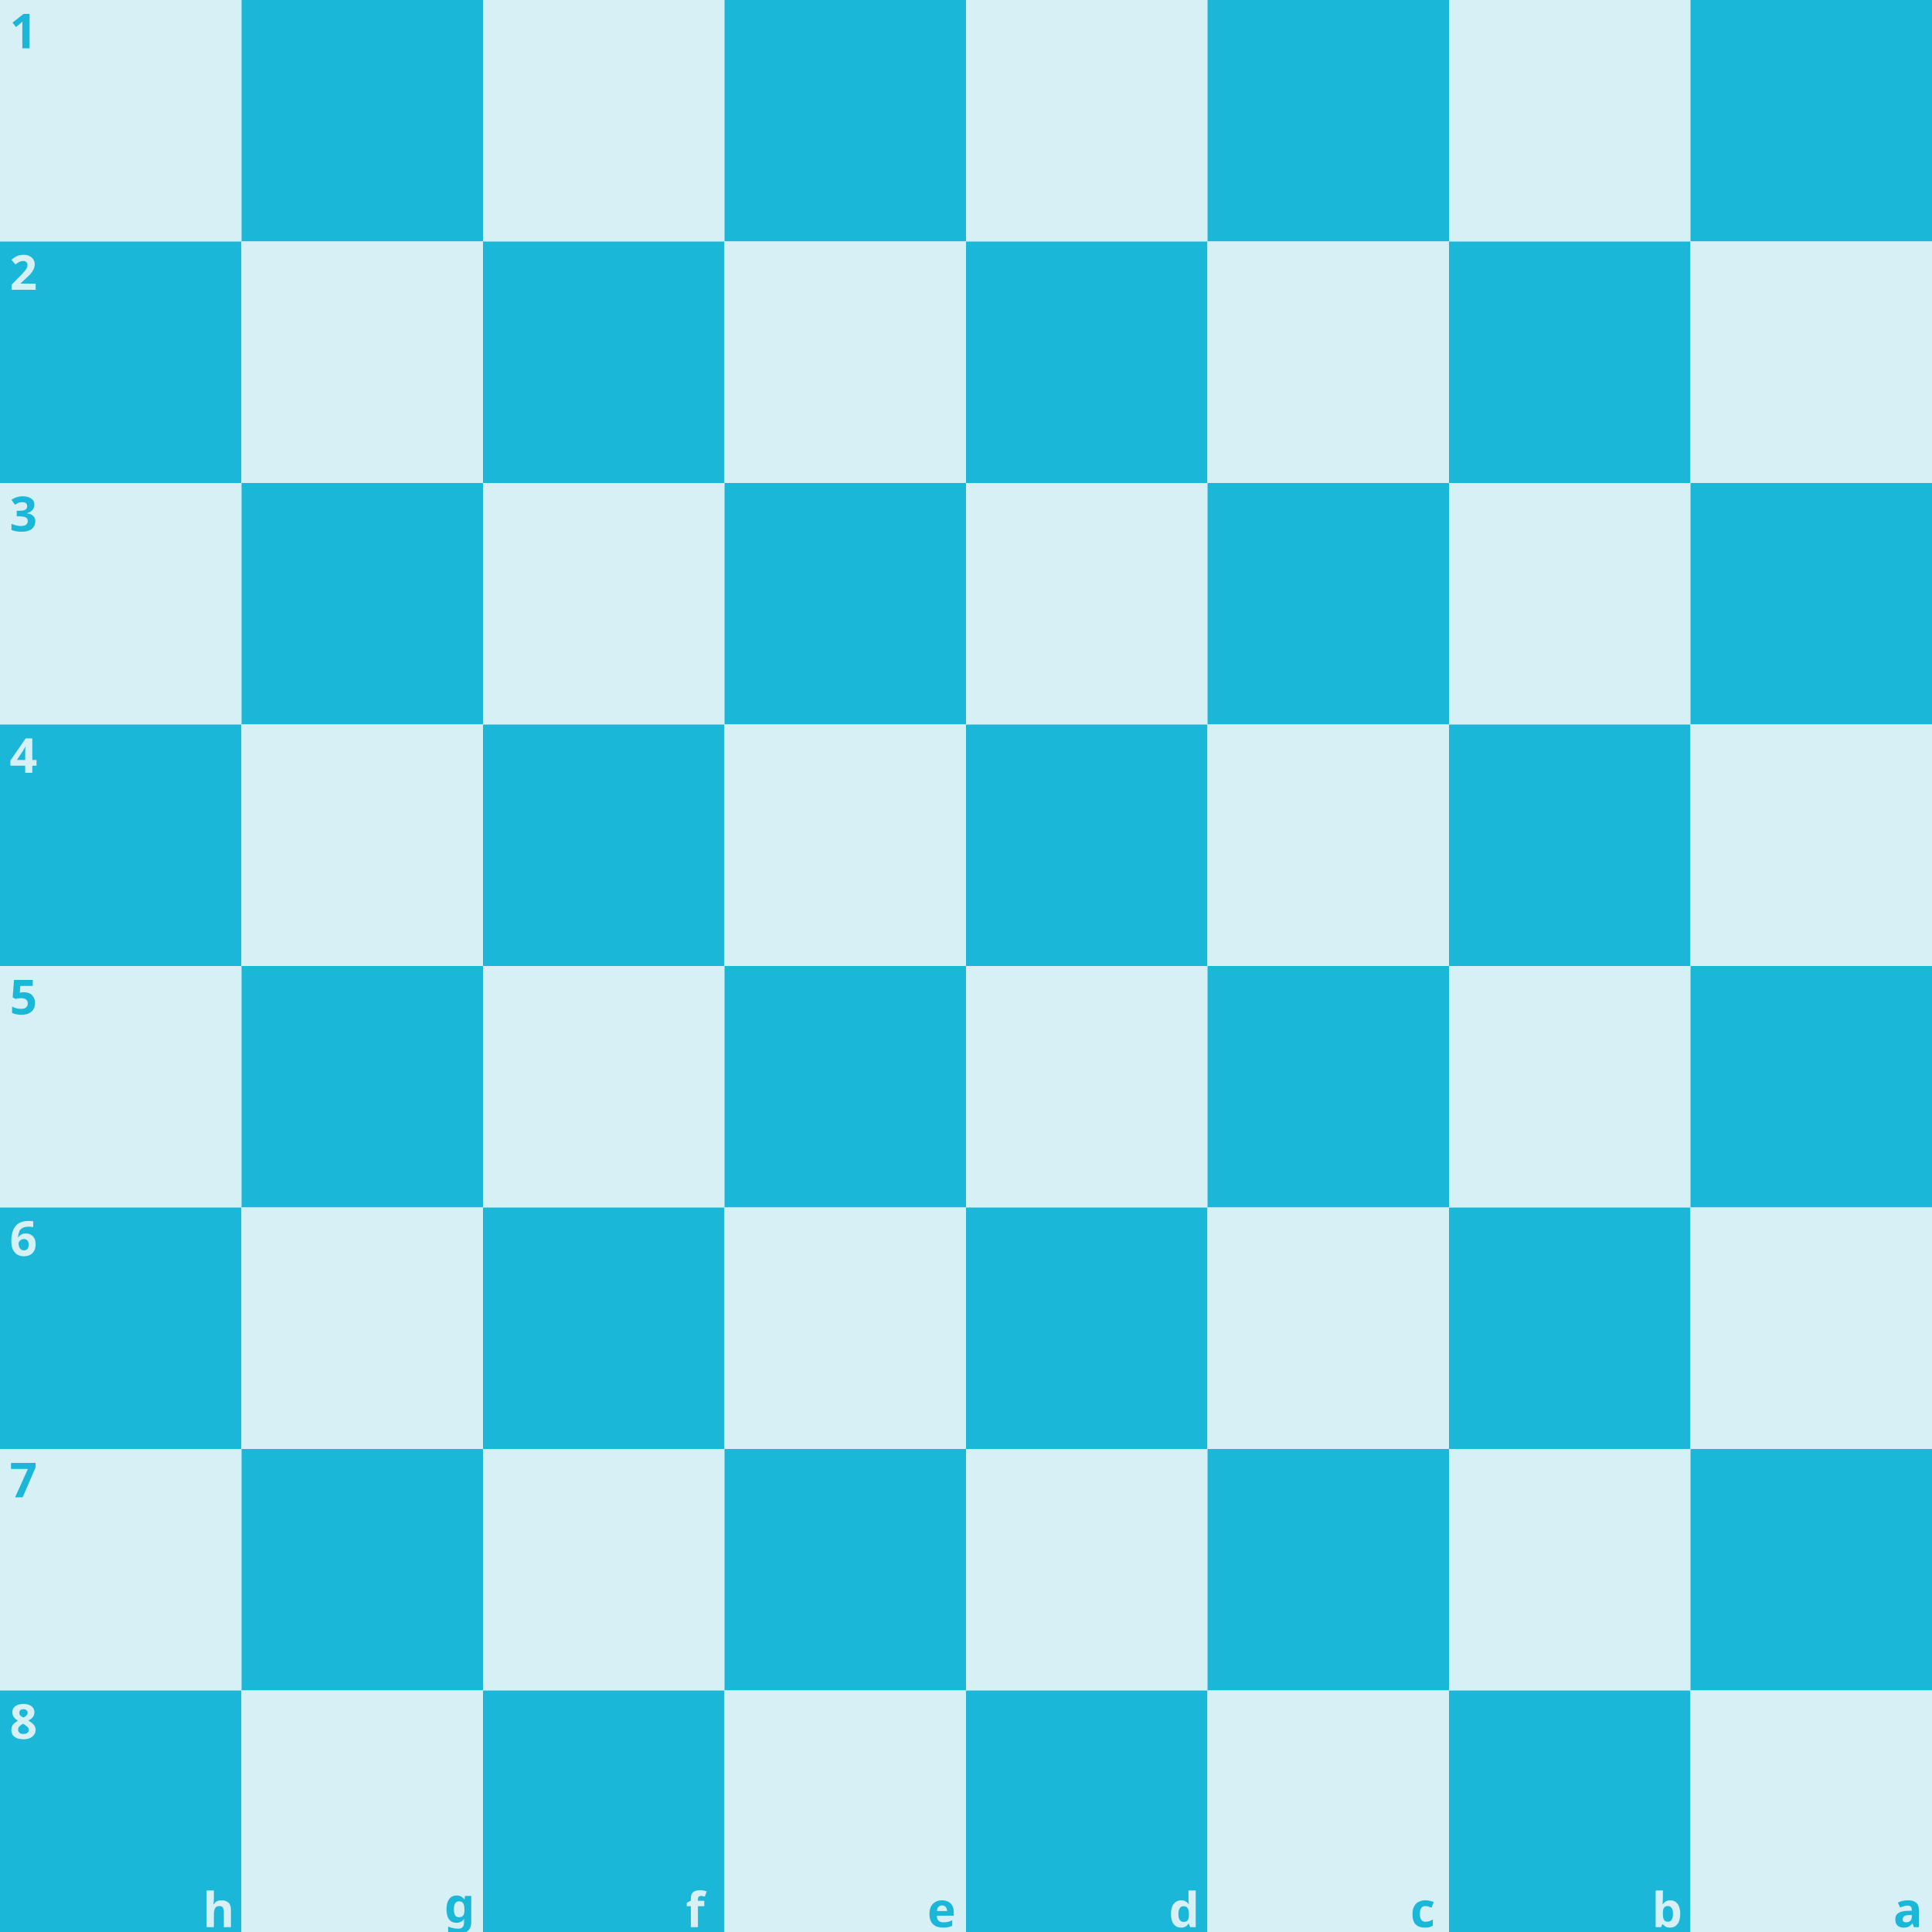
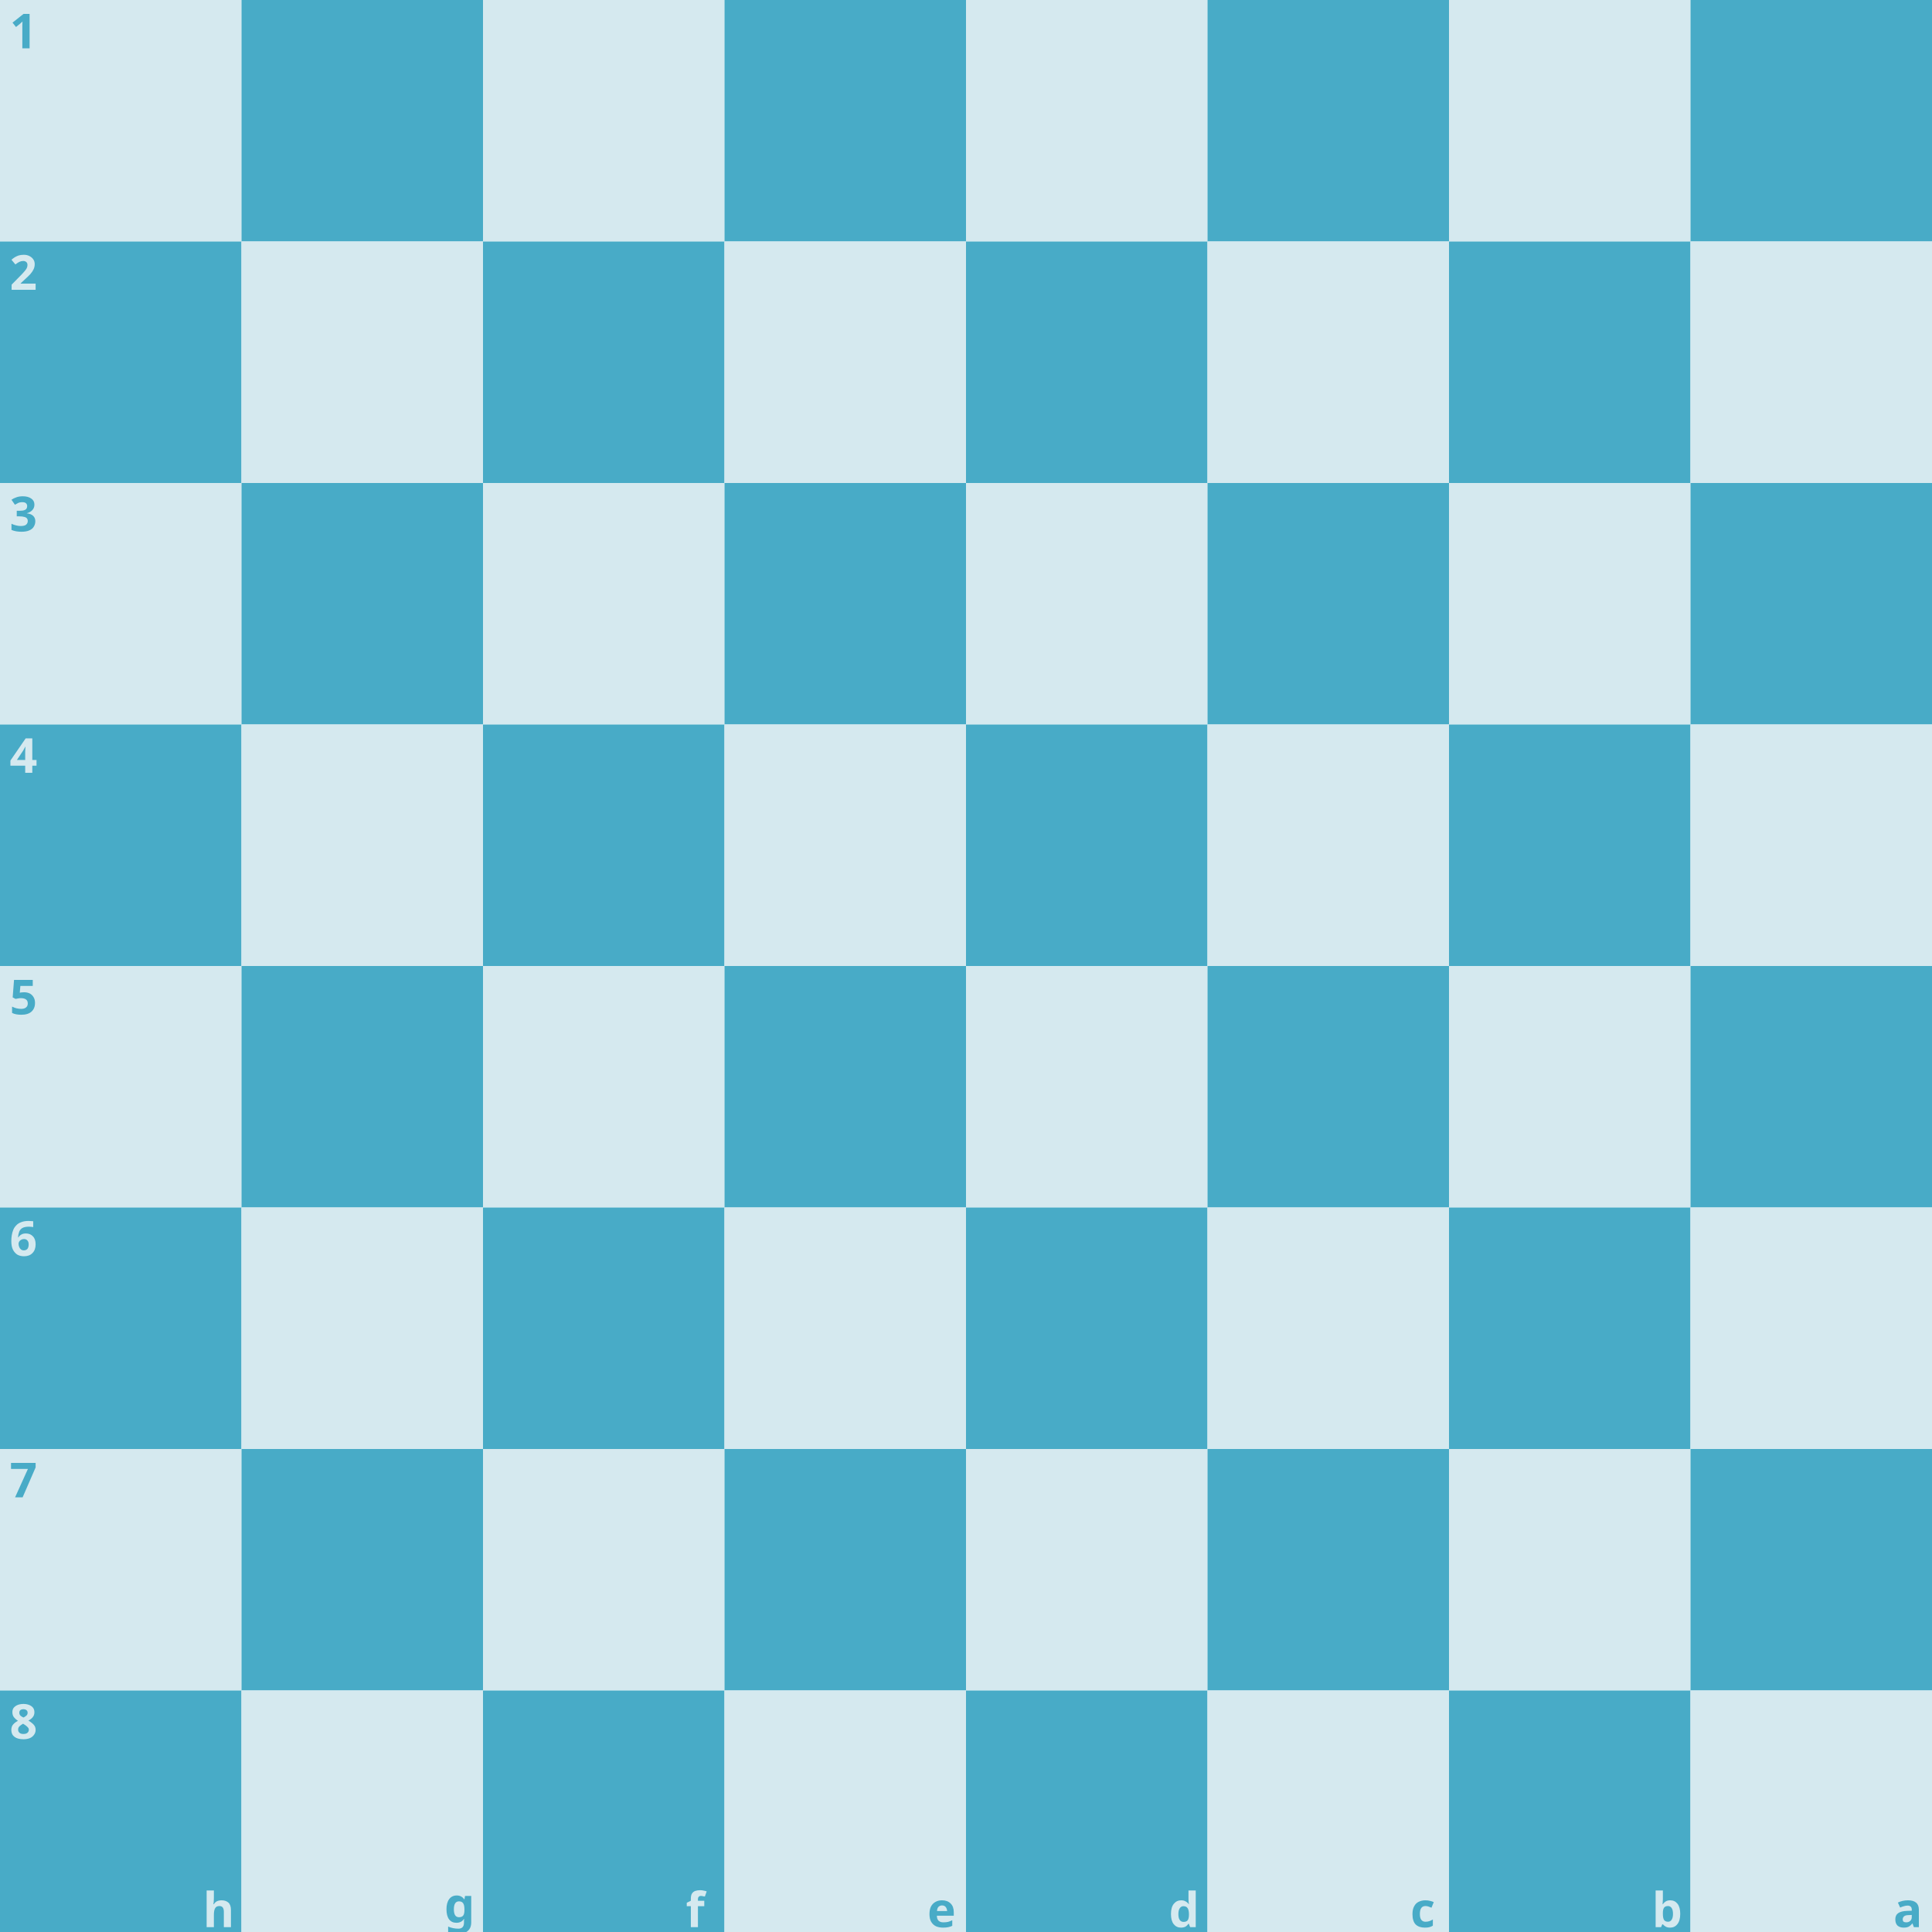
<svg xmlns="http://www.w3.org/2000/svg" version="1.1" id="Layer_1" x="0px" y="0px" viewBox="0 0 200 200" xml:space="preserve">
  <style type="text/css">
- 	.st0{fill:#d6f0f6;}
- 	.st1{fill:#1ab7d8;}
-   .txt1 {font: bold 5px sans-serif; fill: #1ab7d8; display:none;}
-   .txt2 {font: bold 5px sans-serif; fill: #d6f0f6; display:none;}
-   .txt3 {font: bold 5px sans-serif; fill: #1ab7d8;}
-   .txt4 {font: bold 5px sans-serif; fill: #d6f0f6;}
+ 	.st0{fill:#D5E9EF;}
+ 	.st1{fill:#48ABC7;}
+   .txt1 {font: bold 5px sans-serif; fill: #48ABC7; display:none;}
+   .txt2 {font: bold 5px sans-serif; fill: #D5E9EF; display:none;}
+   .txt3 {font: bold 5px sans-serif; fill: #48ABC7;}
+   .txt4 {font: bold 5px sans-serif; fill: #D5E9EF;}
</style>
  <rect class="st0" width="25" height="25" />
  <rect class="st1" x="25" width="25" height="25" />
  <rect class="st0" x="50" width="25" height="25" />
  <rect class="st1" x="75" width="25" height="25" />
  <rect class="st0" x="100" width="25" height="25" />
  <rect class="st1" x="125" width="25" height="25" />
  <rect class="st0" x="150" width="25" height="25" />
  <rect class="st1" x="175" width="25" height="25" />
  <rect class="st1" x="0" y="25" width="25" height="25" />
  <rect class="st0" x="25" y="25" width="25" height="25" />
  <rect class="st1" x="50" y="25" width="25" height="25" />
  <rect class="st0" x="75" y="25" width="25" height="25" />
  <rect class="st1" x="100" y="25" width="25" height="25" />
  <rect class="st0" x="125" y="25" width="25" height="25" />
  <rect class="st1" x="150" y="25" width="25" height="25" />
  <rect class="st0" x="175" y="25" width="25" height="25" />
  <rect class="st0" x="0" y="50" width="25" height="25" />
  <rect class="st1" x="25" y="50" width="25" height="25" />
  <rect class="st0" x="50" y="50" width="25" height="25" />
  <rect class="st1" x="75" y="50" width="25" height="25" />
  <rect class="st0" x="100" y="50" width="25" height="25" />
  <rect class="st1" x="125" y="50" width="25" height="25" />
  <rect class="st0" x="150" y="50" width="25" height="25" />
  <rect class="st1" x="175" y="50" width="25" height="25" />
  <rect class="st1" x="0" y="75" width="25" height="25" />
  <rect class="st0" x="25" y="75" width="25" height="25" />
  <rect class="st1" x="50" y="75" width="25" height="25" />
  <rect class="st0" x="75" y="75" width="25" height="25" />
  <rect class="st1" x="100" y="75" width="25" height="25" />
  <rect class="st0" x="125" y="75" width="25" height="25" />
  <rect class="st1" x="150" y="75" width="25" height="25" />
  <rect class="st0" x="175" y="75" width="25" height="25" />
  <rect class="st0" x="0" y="100" width="25" height="25" />
  <rect class="st1" x="25" y="100" width="25" height="25" />
  <rect class="st0" x="50" y="100" width="25" height="25" />
  <rect class="st1" x="75" y="100" width="25" height="25" />
  <rect class="st0" x="100" y="100" width="25" height="25" />
  <rect class="st1" x="125" y="100" width="25" height="25" />
  <rect class="st0" x="150" y="100" width="25" height="25" />
  <rect class="st1" x="175" y="100" width="25" height="25" />
  <rect class="st1" x="0" y="125" width="25" height="25" />
  <rect class="st0" x="25" y="125" width="25" height="25" />
  <rect class="st1" x="50" y="125" width="25" height="25" />
  <rect class="st0" x="75" y="125" width="25" height="25" />
  <rect class="st1" x="100" y="125" width="25" height="25" />
  <rect class="st0" x="125" y="125" width="25" height="25" />
  <rect class="st1" x="150" y="125" width="25" height="25" />
  <rect class="st0" x="175" y="125" width="25" height="25" />
  <rect class="st0" x="0" y="150" width="25" height="25" />
  <rect class="st1" x="25" y="150" width="25" height="25" />
  <rect class="st0" x="50" y="150" width="25" height="25" />
  <rect class="st1" x="75" y="150" width="25" height="25" />
  <rect class="st0" x="100" y="150" width="25" height="25" />
  <rect class="st1" x="125" y="150" width="25" height="25" />
  <rect class="st0" x="150" y="150" width="25" height="25" />
  <rect class="st1" x="175" y="150" width="25" height="25" />
  <rect class="st1" x="0" y="175" width="25" height="25" />
  <rect class="st0" x="25" y="175" width="25" height="25" />
  <rect class="st1" x="50" y="175" width="25" height="25" />
  <rect class="st0" x="75" y="175" width="25" height="25" />
  <rect class="st1" x="100" y="175" width="25" height="25" />
  <rect class="st0" x="125" y="175" width="25" height="25" />
  <rect class="st1" x="150" y="175" width="25" height="25" />
  <rect class="st0" x="175" y="175" width="25" height="25" />
  <text x="1" y="5" class="txt1">8</text>
  <text x="1" y="30" class="txt2">7</text>
  <text x="1" y="55" class="txt1">6</text>
  <text x="1" y="80" class="txt2">5</text>
  <text x="1" y="105" class="txt1">4</text>
  <text x="1" y="130" class="txt2">3</text>
  <text x="1" y="155" class="txt1">2</text>
  <text x="1" y="180" class="txt2">1</text>
  <text x="21" y="199.5" class="txt2">a</text>
  <text x="46" y="199.5" class="txt1">b</text>
  <text x="71" y="199.5" class="txt2">c</text>
  <text x="96" y="199.5" class="txt1">d</text>
  <text x="121" y="199.5" class="txt2">e</text>
  <text x="146" y="199.5" class="txt1">f</text>
  <text x="171" y="199" class="txt2">g</text>
  <text x="196" y="199.5" class="txt1">h</text>
  <text x="1" y="5" class="txt3">1</text>
  <text x="1" y="30" class="txt4">2</text>
  <text x="1" y="55" class="txt3">3</text>
  <text x="1" y="80" class="txt4">4</text>
  <text x="1" y="105" class="txt3">5</text>
  <text x="1" y="130" class="txt4">6</text>
  <text x="1" y="155" class="txt3">7</text>
  <text x="1" y="180" class="txt4">8</text>
  <text x="21" y="199.5" class="txt4">h</text>
  <text x="46" y="199" class="txt3">g</text>
  <text x="71" y="199.5" class="txt4">f</text>
  <text x="96" y="199.5" class="txt3">e</text>
  <text x="121" y="199.5" class="txt4">d</text>
  <text x="146" y="199.5" class="txt3">c</text>
  <text x="171" y="199.5" class="txt4">b</text>
  <text x="196" y="199.5" class="txt3">a</text>
</svg>
